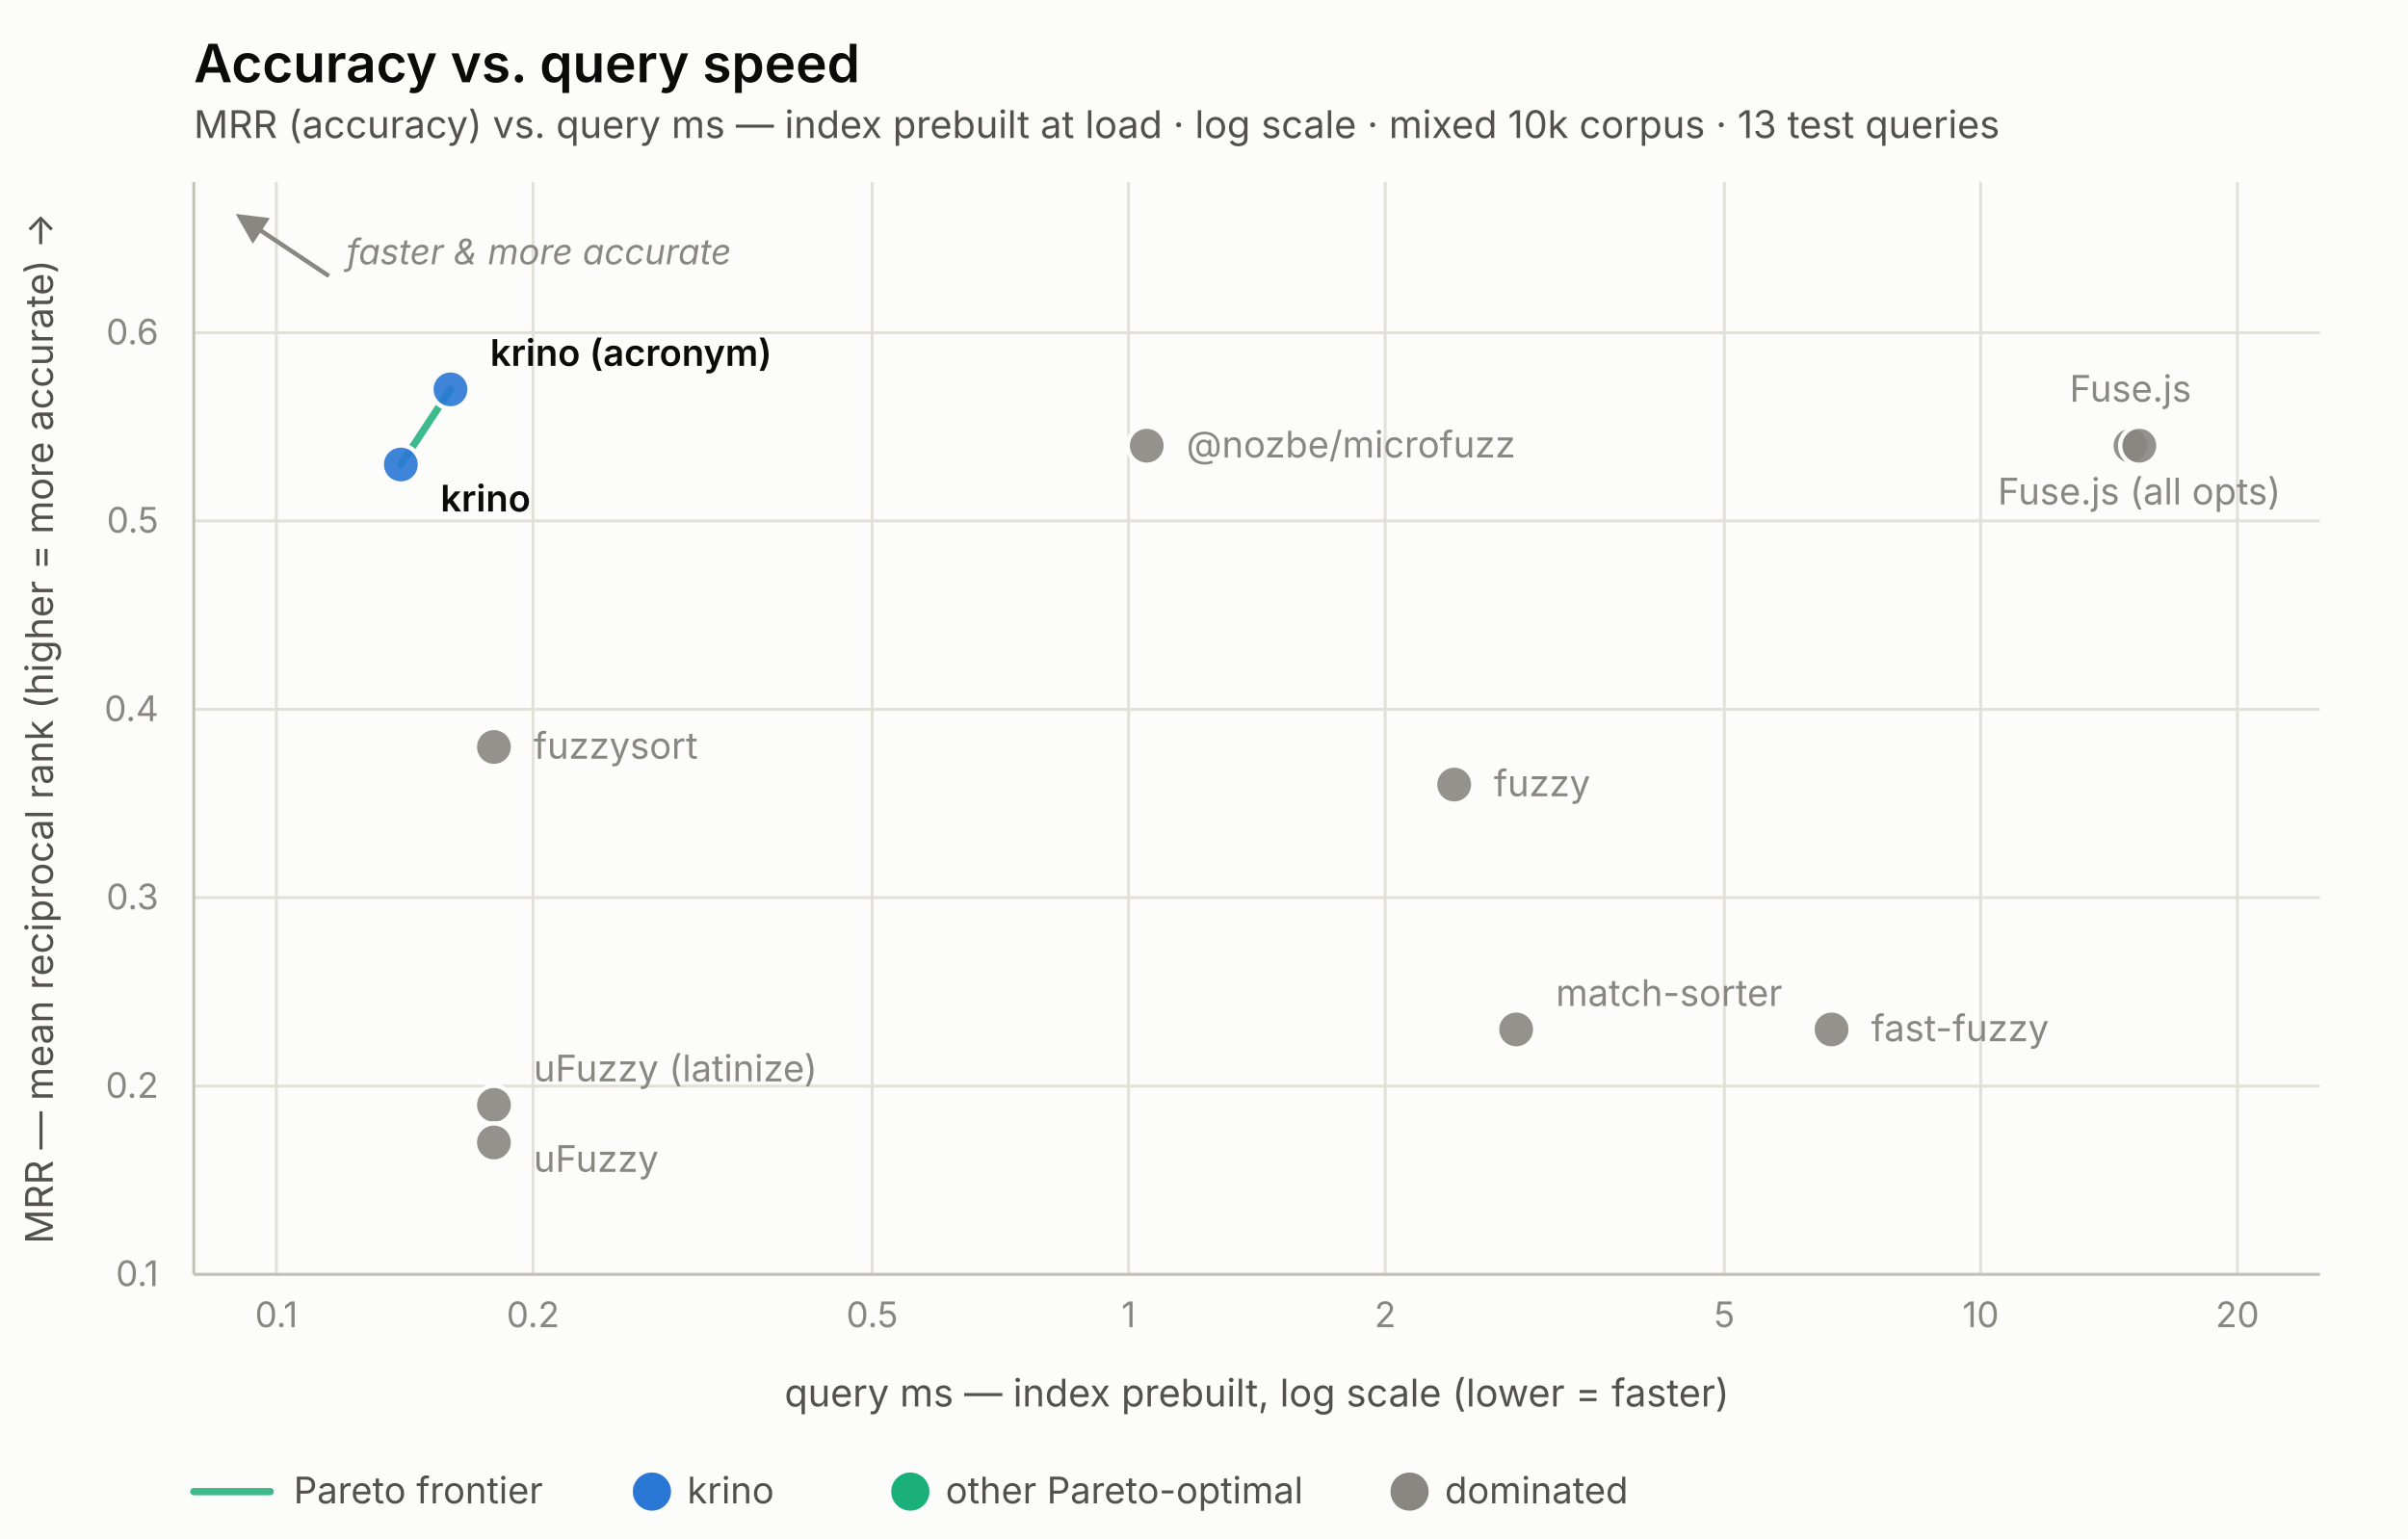
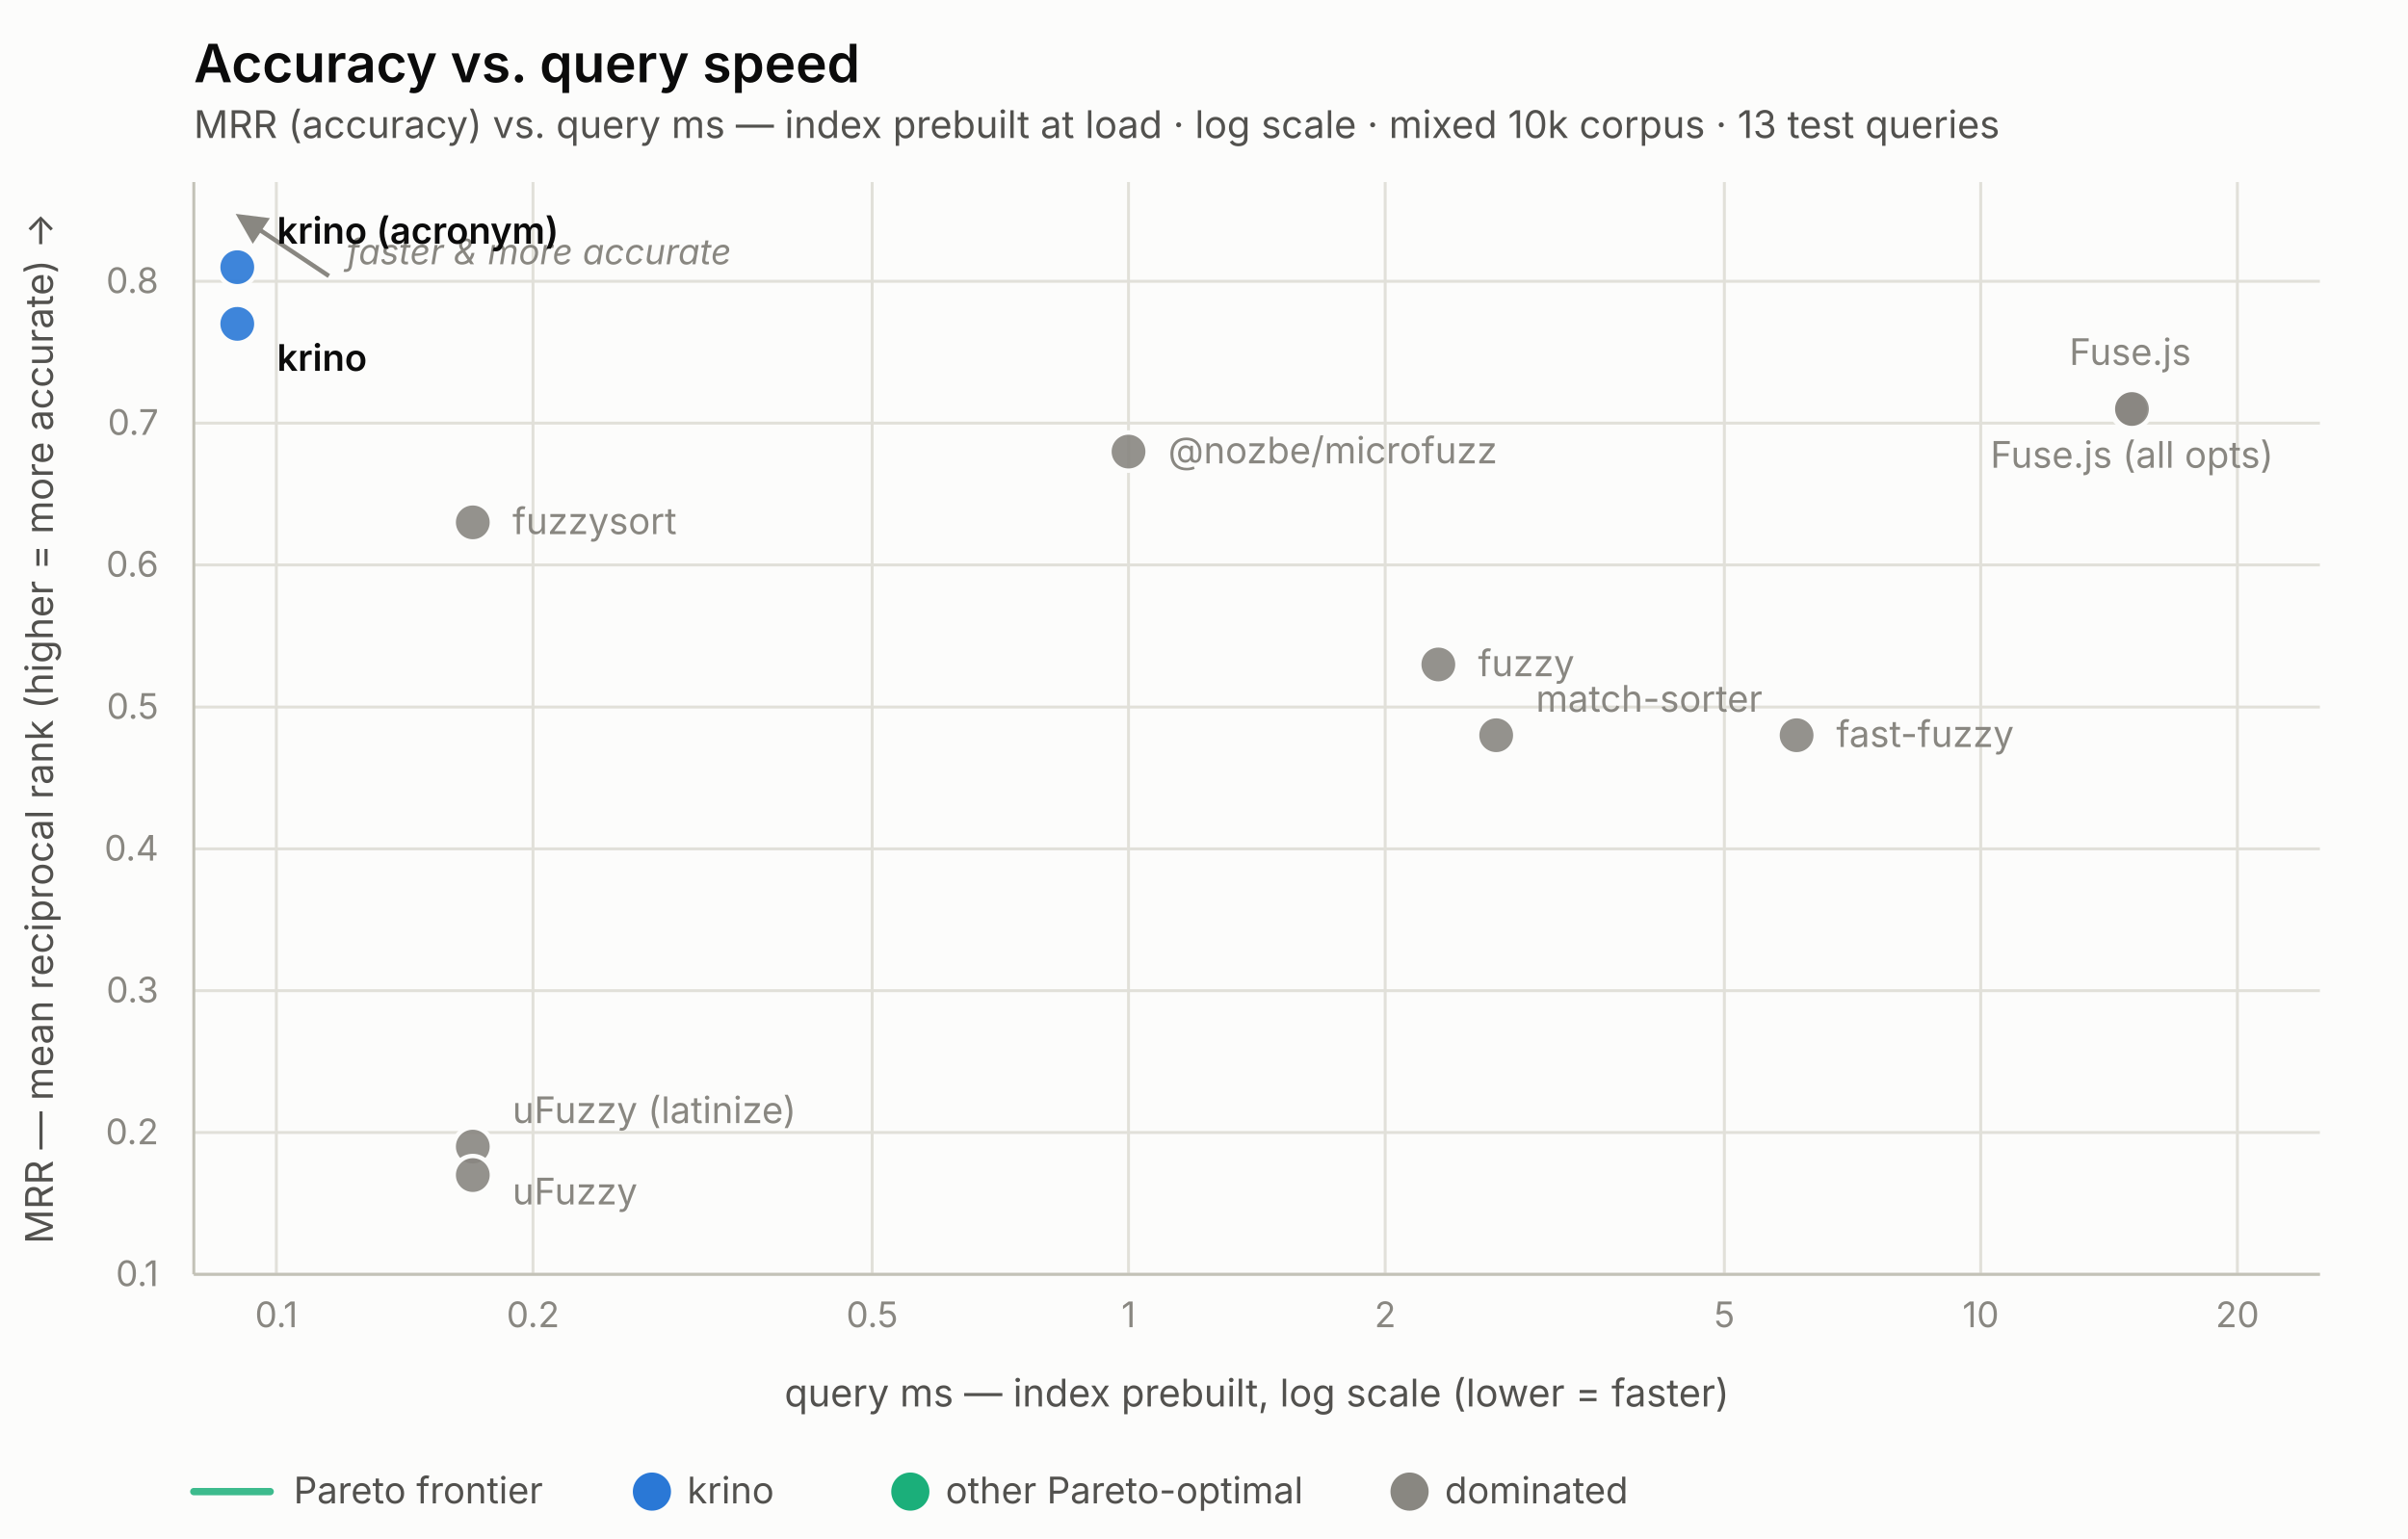
<svg xmlns="http://www.w3.org/2000/svg" viewBox="0 0 820 524" font-family="system-ui, -apple-system, 'Segoe UI', sans-serif" role="img" aria-labelledby="pareto-query-title pareto-query-desc">
  <defs>
    <marker id="arrow" viewBox="0 0 10 10" refX="8" refY="5" markerWidth="7" markerHeight="7" orient="auto-start-reverse">
      <path d="M0 0 L10 5 L0 10 z" fill="#898781" />
    </marker>
  </defs>
  <rect x="0" y="0" width="820" height="524" fill="#fcfcfb" />
  <text x="66" y="28" fill="#0b0b0b" font-size="18" font-weight="600">Accuracy vs. query speed</text>
  <text x="66" y="47" fill="#52514e" font-size="13">MRR (accuracy) vs. query ms — index prebuilt at load · log scale · mixed 10k corpus · 13 test queries</text>
  <g>
    <line x1="94.1" y1="62" x2="94.1" y2="434" stroke="#e1e0d9" />
    <line x1="181.5" y1="62" x2="181.5" y2="434" stroke="#e1e0d9" />
    <line x1="297" y1="62" x2="297" y2="434" stroke="#e1e0d9" />
    <line x1="384.3" y1="62" x2="384.3" y2="434" stroke="#e1e0d9" />
    <line x1="471.7" y1="62" x2="471.7" y2="434" stroke="#e1e0d9" />
    <line x1="587.2" y1="62" x2="587.2" y2="434" stroke="#e1e0d9" />
    <line x1="674.5" y1="62" x2="674.5" y2="434" stroke="#e1e0d9" />
    <line x1="761.9" y1="62" x2="761.9" y2="434" stroke="#e1e0d9" />
    <line x1="66" y1="434" x2="790" y2="434" stroke="#e1e0d9" />
-     <line x1="66" y1="369.9" x2="790" y2="369.9" stroke="#e1e0d9" />
-     <line x1="66" y1="305.7" x2="790" y2="305.7" stroke="#e1e0d9" />
-     <line x1="66" y1="241.6" x2="790" y2="241.6" stroke="#e1e0d9" />
-     <line x1="66" y1="177.4" x2="790" y2="177.4" stroke="#e1e0d9" />
-     <line x1="66" y1="113.3" x2="790" y2="113.3" stroke="#e1e0d9" />
+     <line x1="66" y1="385.7" x2="790" y2="385.7" stroke="#e1e0d9" />
+     <line x1="66" y1="337.4" x2="790" y2="337.4" stroke="#e1e0d9" />
+     <line x1="66" y1="289.1" x2="790" y2="289.1" stroke="#e1e0d9" />
+     <line x1="66" y1="240.8" x2="790" y2="240.8" stroke="#e1e0d9" />
+     <line x1="66" y1="192.4" x2="790" y2="192.4" stroke="#e1e0d9" />
+     <line x1="66" y1="144.1" x2="790" y2="144.1" stroke="#e1e0d9" />
+     <line x1="66" y1="95.8" x2="790" y2="95.8" stroke="#e1e0d9" />
  </g>
  <line x1="66" y1="434" x2="790" y2="434" stroke="#c3c2b7" />
  <line x1="66" y1="62" x2="66" y2="434" stroke="#c3c2b7" />
  <g>
    <text x="94.1" y="452" text-anchor="middle" fill="#898781" font-size="12" font-variant-numeric="tabular-nums">0.1</text>
    <text x="181.5" y="452" text-anchor="middle" fill="#898781" font-size="12" font-variant-numeric="tabular-nums">0.2</text>
    <text x="297" y="452" text-anchor="middle" fill="#898781" font-size="12" font-variant-numeric="tabular-nums">0.5</text>
    <text x="384.3" y="452" text-anchor="middle" fill="#898781" font-size="12" font-variant-numeric="tabular-nums">1</text>
    <text x="471.7" y="452" text-anchor="middle" fill="#898781" font-size="12" font-variant-numeric="tabular-nums">2</text>
    <text x="587.2" y="452" text-anchor="middle" fill="#898781" font-size="12" font-variant-numeric="tabular-nums">5</text>
    <text x="674.5" y="452" text-anchor="middle" fill="#898781" font-size="12" font-variant-numeric="tabular-nums">10</text>
    <text x="761.9" y="452" text-anchor="middle" fill="#898781" font-size="12" font-variant-numeric="tabular-nums">20</text>
  </g>
  <g>
    <text x="54" y="438" text-anchor="end" fill="#898781" font-size="12" font-variant-numeric="tabular-nums">0.1</text>
-     <text x="54" y="373.9" text-anchor="end" fill="#898781" font-size="12" font-variant-numeric="tabular-nums">0.2</text>
-     <text x="54" y="309.7" text-anchor="end" fill="#898781" font-size="12" font-variant-numeric="tabular-nums">0.3</text>
-     <text x="54" y="245.6" text-anchor="end" fill="#898781" font-size="12" font-variant-numeric="tabular-nums">0.4</text>
-     <text x="54" y="181.4" text-anchor="end" fill="#898781" font-size="12" font-variant-numeric="tabular-nums">0.5</text>
-     <text x="54" y="117.3" text-anchor="end" fill="#898781" font-size="12" font-variant-numeric="tabular-nums">0.6</text>
+     <text x="54" y="389.7" text-anchor="end" fill="#898781" font-size="12" font-variant-numeric="tabular-nums">0.2</text>
+     <text x="54" y="341.4" text-anchor="end" fill="#898781" font-size="12" font-variant-numeric="tabular-nums">0.3</text>
+     <text x="54" y="293.1" text-anchor="end" fill="#898781" font-size="12" font-variant-numeric="tabular-nums">0.4</text>
+     <text x="54" y="244.8" text-anchor="end" fill="#898781" font-size="12" font-variant-numeric="tabular-nums">0.5</text>
+     <text x="54" y="196.4" text-anchor="end" fill="#898781" font-size="12" font-variant-numeric="tabular-nums">0.6</text>
+     <text x="54" y="148.1" text-anchor="end" fill="#898781" font-size="12" font-variant-numeric="tabular-nums">0.7</text>
+     <text x="54" y="99.8" text-anchor="end" fill="#898781" font-size="12" font-variant-numeric="tabular-nums">0.8</text>
  </g>
  <text x="428" y="479" text-anchor="middle" fill="#52514e" font-size="13">query ms — index prebuilt, log scale (lower = faster)</text>
  <text transform="translate(18,248) rotate(-90)" text-anchor="middle" fill="#52514e" font-size="13">MRR — mean reciprocal rank (higher = more accurate) →</text>
-   <path d="M136.5 158.2 L153.4 132.6" fill="none" stroke="#1baf7a" stroke-width="2.5" stroke-linejoin="round" stroke-linecap="round" opacity="0.85" />
+   <path d="M80.8 91" fill="none" stroke="#1baf7a" stroke-width="2.5" stroke-linejoin="round" stroke-linecap="round" opacity="0.85" />
  <g transform="translate(78,70)">
    <line x1="34" y1="24" x2="4" y2="4" stroke="#898781" stroke-width="1.5" marker-end="url(#arrow)" />
    <text x="40" y="20" fill="#898781" font-size="12" font-style="italic">faster &amp; more accurate</text>
  </g>
  <g>
-     <circle cx="153.4" cy="132.6" r="6.5" fill="#2a78d6" fill-opacity="0.9" stroke="#fcfcfb" stroke-width="1.5" />
-     <circle cx="390.5" cy="151.8" r="6.5" fill="#898781" fill-opacity="0.9" stroke="#fcfcfb" stroke-width="1.5" />
-     <circle cx="725.5" cy="151.8" r="6.5" fill="#898781" fill-opacity="0.9" stroke="#fcfcfb" stroke-width="1.5" />
-     <circle cx="728.5" cy="151.8" r="6.5" fill="#898781" fill-opacity="0.9" stroke="#fcfcfb" stroke-width="1.5" />
-     <circle cx="136.5" cy="158.2" r="6.5" fill="#2a78d6" fill-opacity="0.9" stroke="#fcfcfb" stroke-width="1.5" />
-     <circle cx="168.2" cy="254.4" r="6.5" fill="#898781" fill-opacity="0.9" stroke="#fcfcfb" stroke-width="1.5" />
-     <circle cx="495.2" cy="267.2" r="6.5" fill="#898781" fill-opacity="0.9" stroke="#fcfcfb" stroke-width="1.5" />
-     <circle cx="516.3" cy="350.6" r="6.5" fill="#898781" fill-opacity="0.9" stroke="#fcfcfb" stroke-width="1.5" />
-     <circle cx="623.7" cy="350.6" r="6.5" fill="#898781" fill-opacity="0.9" stroke="#fcfcfb" stroke-width="1.5" />
-     <circle cx="168.2" cy="376.3" r="6.5" fill="#898781" fill-opacity="0.9" stroke="#fcfcfb" stroke-width="1.5" />
-     <circle cx="168.2" cy="389.1" r="6.5" fill="#898781" fill-opacity="0.9" stroke="#fcfcfb" stroke-width="1.5" />
+     <circle cx="80.8" cy="91" r="6.5" fill="#2a78d6" fill-opacity="0.9" stroke="#fcfcfb" stroke-width="1.5" />
+     <circle cx="80.8" cy="110.3" r="6.5" fill="#2a78d6" fill-opacity="0.9" stroke="#fcfcfb" stroke-width="1.5" />
+     <circle cx="725.4" cy="139.3" r="6.5" fill="#898781" fill-opacity="0.9" stroke="#fcfcfb" stroke-width="1.5" />
+     <circle cx="726" cy="139.3" r="6.5" fill="#898781" fill-opacity="0.9" stroke="#fcfcfb" stroke-width="1.5" />
+     <circle cx="384.3" cy="153.8" r="6.5" fill="#898781" fill-opacity="0.9" stroke="#fcfcfb" stroke-width="1.5" />
+     <circle cx="161" cy="177.9" r="6.5" fill="#898781" fill-opacity="0.9" stroke="#fcfcfb" stroke-width="1.5" />
+     <circle cx="489.8" cy="226.3" r="6.5" fill="#898781" fill-opacity="0.9" stroke="#fcfcfb" stroke-width="1.5" />
+     <circle cx="509.5" cy="250.4" r="6.5" fill="#898781" fill-opacity="0.9" stroke="#fcfcfb" stroke-width="1.5" />
+     <circle cx="611.8" cy="250.4" r="6.5" fill="#898781" fill-opacity="0.9" stroke="#fcfcfb" stroke-width="1.5" />
+     <circle cx="161" cy="390.5" r="6.5" fill="#898781" fill-opacity="0.9" stroke="#fcfcfb" stroke-width="1.5" />
+     <circle cx="161" cy="400.2" r="6.5" fill="#898781" fill-opacity="0.9" stroke="#fcfcfb" stroke-width="1.5" />
  </g>
  <g>
-     <text x="166.9" y="124.6" text-anchor="start" fill="#0b0b0b" font-size="12.5" font-weight="600">krino (acronym)</text>
-     <text x="725.5" y="136.8" text-anchor="middle" fill="#898781" font-size="12.5">Fuse.js</text>
-     <text x="404" y="155.8" text-anchor="start" fill="#898781" font-size="12.5">@nozbe/microfuzz</text>
-     <text x="728.5" y="171.8" text-anchor="middle" fill="#898781" font-size="12.5">Fuse.js (all opts)</text>
-     <text x="150" y="174.2" text-anchor="start" fill="#0b0b0b" font-size="12.5" font-weight="600">krino</text>
-     <text x="181.7" y="258.4" text-anchor="start" fill="#898781" font-size="12.5">fuzzysort</text>
-     <text x="508.7" y="271.2" text-anchor="start" fill="#898781" font-size="12.5">fuzzy</text>
-     <text x="529.8" y="342.6" text-anchor="start" fill="#898781" font-size="12.5">match-sorter</text>
-     <text x="637.2" y="354.6" text-anchor="start" fill="#898781" font-size="12.5">fast-fuzzy</text>
-     <text x="181.7" y="368.3" text-anchor="start" fill="#898781" font-size="12.5">uFuzzy (latinize)</text>
-     <text x="181.7" y="399.1" text-anchor="start" fill="#898781" font-size="12.5">uFuzzy</text>
+     <text x="94.3" y="83" text-anchor="start" fill="#0b0b0b" font-size="12.5" font-weight="600">krino (acronym)</text>
+     <text x="725.4" y="124.3" text-anchor="middle" fill="#898781" font-size="12.5">Fuse.js</text>
+     <text x="94.3" y="126.3" text-anchor="start" fill="#0b0b0b" font-size="12.5" font-weight="600">krino</text>
+     <text x="397.8" y="157.8" text-anchor="start" fill="#898781" font-size="12.5">@nozbe/microfuzz</text>
+     <text x="726" y="159.3" text-anchor="middle" fill="#898781" font-size="12.5">Fuse.js (all opts)</text>
+     <text x="174.5" y="181.9" text-anchor="start" fill="#898781" font-size="12.5">fuzzysort</text>
+     <text x="503.3" y="230.3" text-anchor="start" fill="#898781" font-size="12.5">fuzzy</text>
+     <text x="523" y="242.4" text-anchor="start" fill="#898781" font-size="12.5">match-sorter</text>
+     <text x="625.3" y="254.4" text-anchor="start" fill="#898781" font-size="12.5">fast-fuzzy</text>
+     <text x="174.5" y="382.5" text-anchor="start" fill="#898781" font-size="12.5">uFuzzy (latinize)</text>
+     <text x="174.5" y="410.2" text-anchor="start" fill="#898781" font-size="12.5">uFuzzy</text>
  </g>
  <g>
    <line x1="66" y1="508" x2="92" y2="508" stroke="#1baf7a" stroke-width="2.5" stroke-linecap="round" opacity="0.85" />
    <text x="100" y="512" fill="#52514e" font-size="12.5">Pareto frontier</text>
    <circle cx="222" cy="508" r="6.5" fill="#2a78d6" />
    <text x="234" y="512" fill="#52514e" font-size="12.5">krino</text>
    <circle cx="310" cy="508" r="6.5" fill="#1baf7a" />
    <text x="322" y="512" fill="#52514e" font-size="12.5">other Pareto-optimal</text>
    <circle cx="480" cy="508" r="6.5" fill="#898781" />
    <text x="492" y="512" fill="#52514e" font-size="12.5">dominated</text>
  </g>
</svg>
